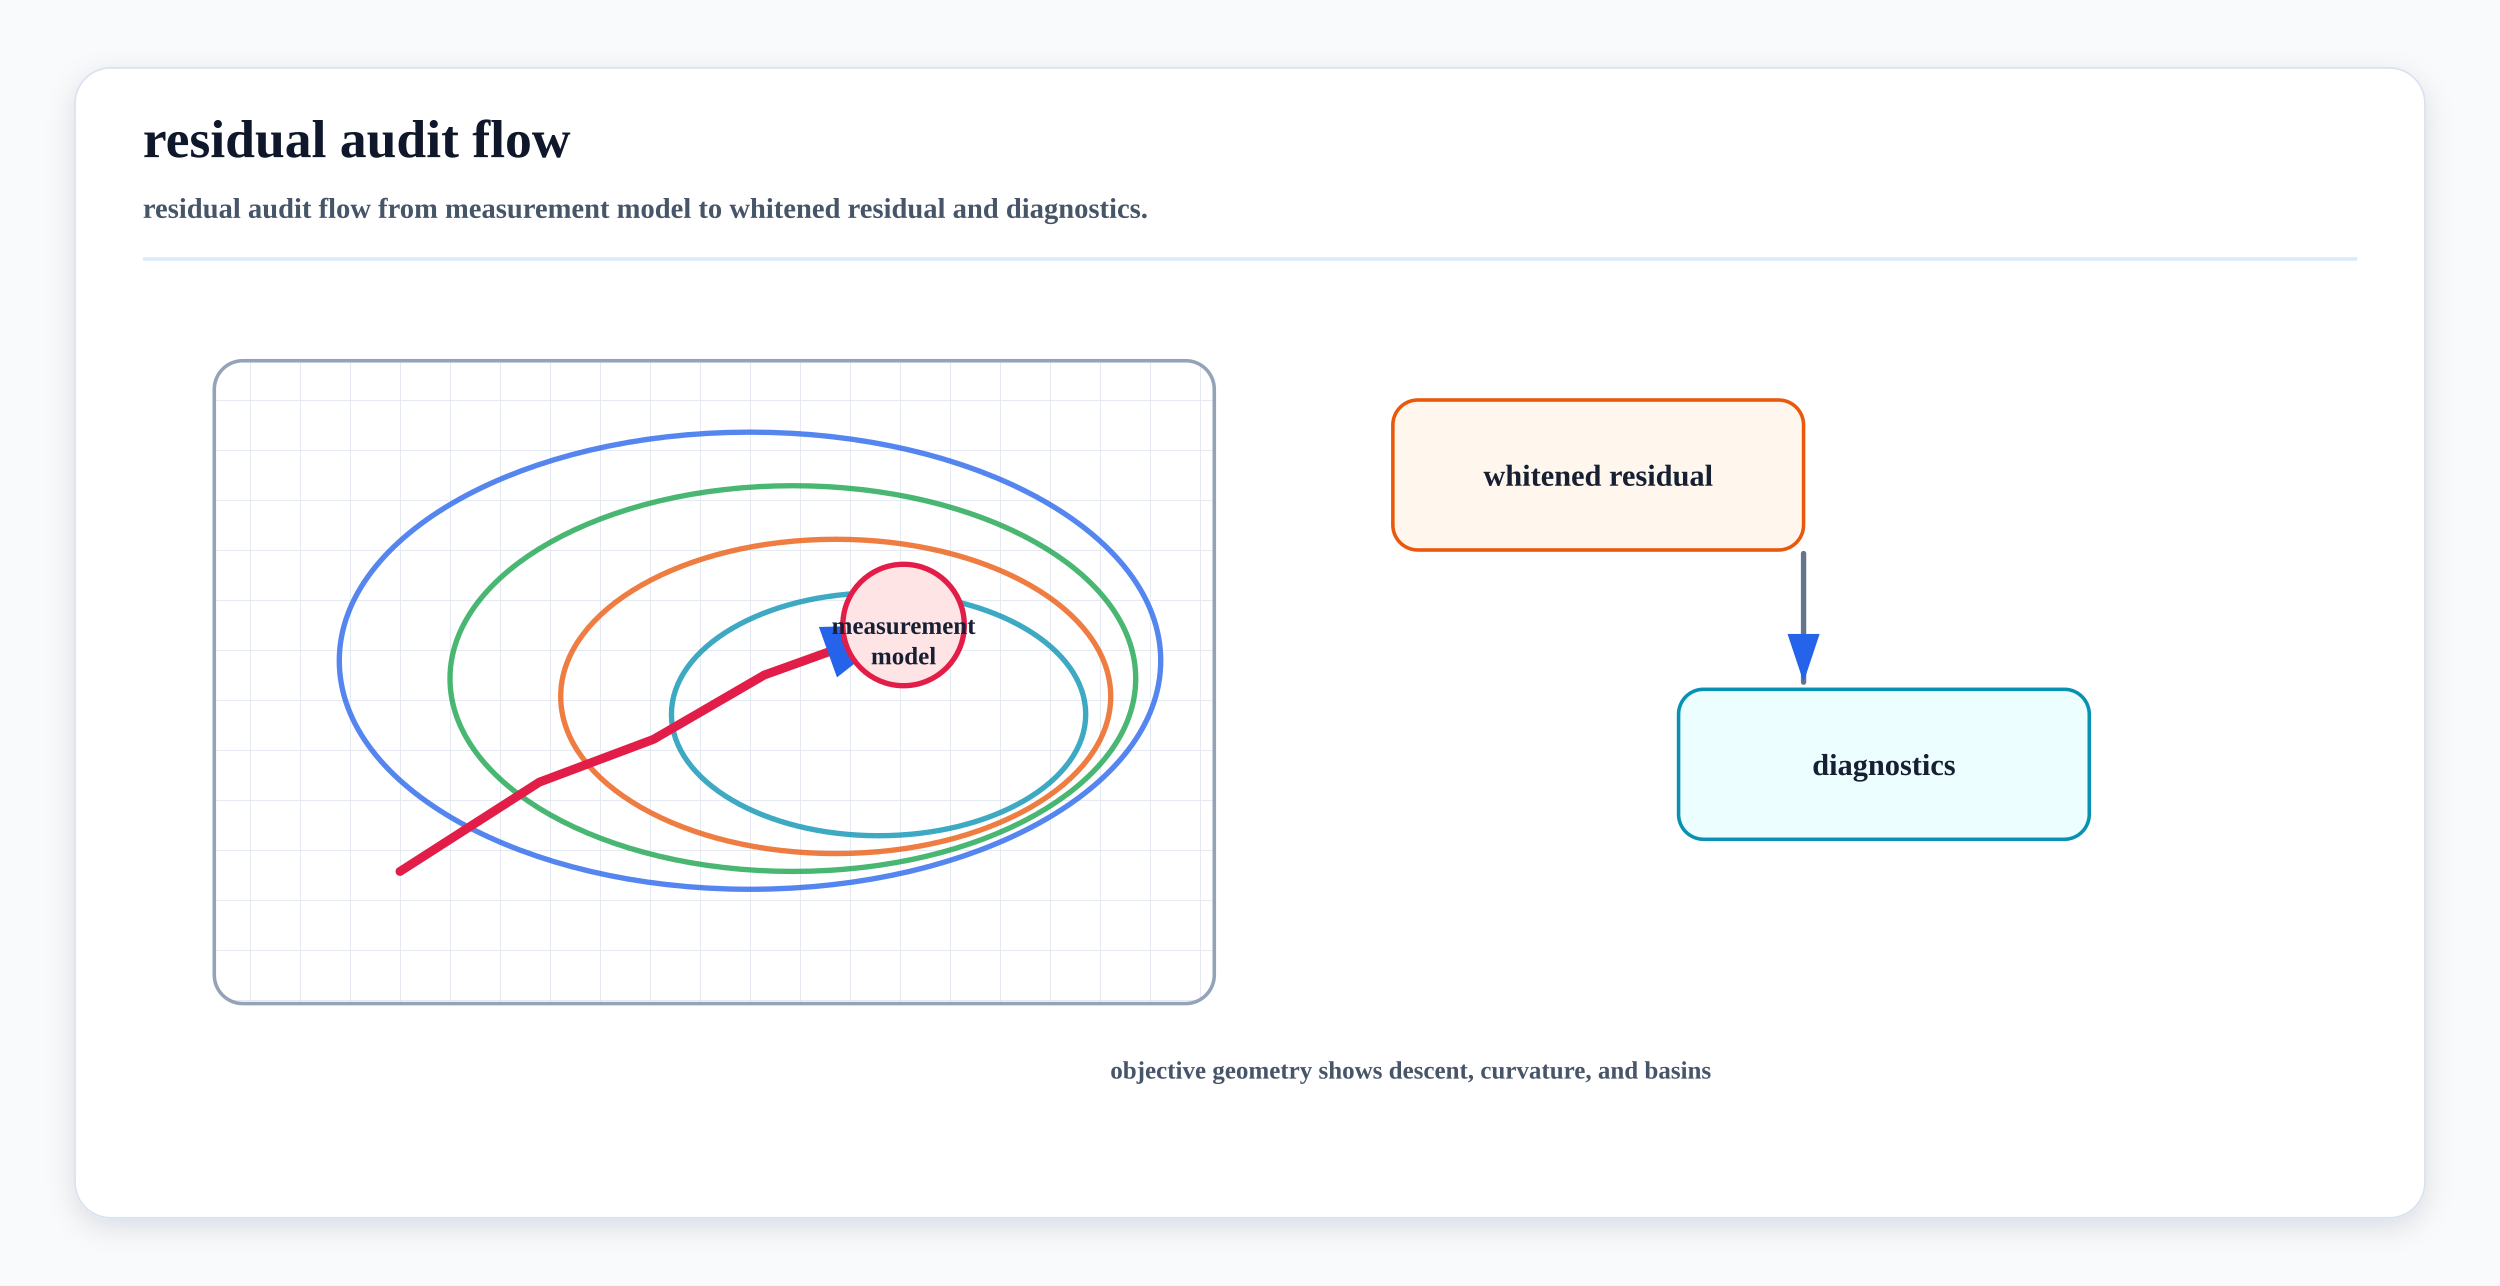
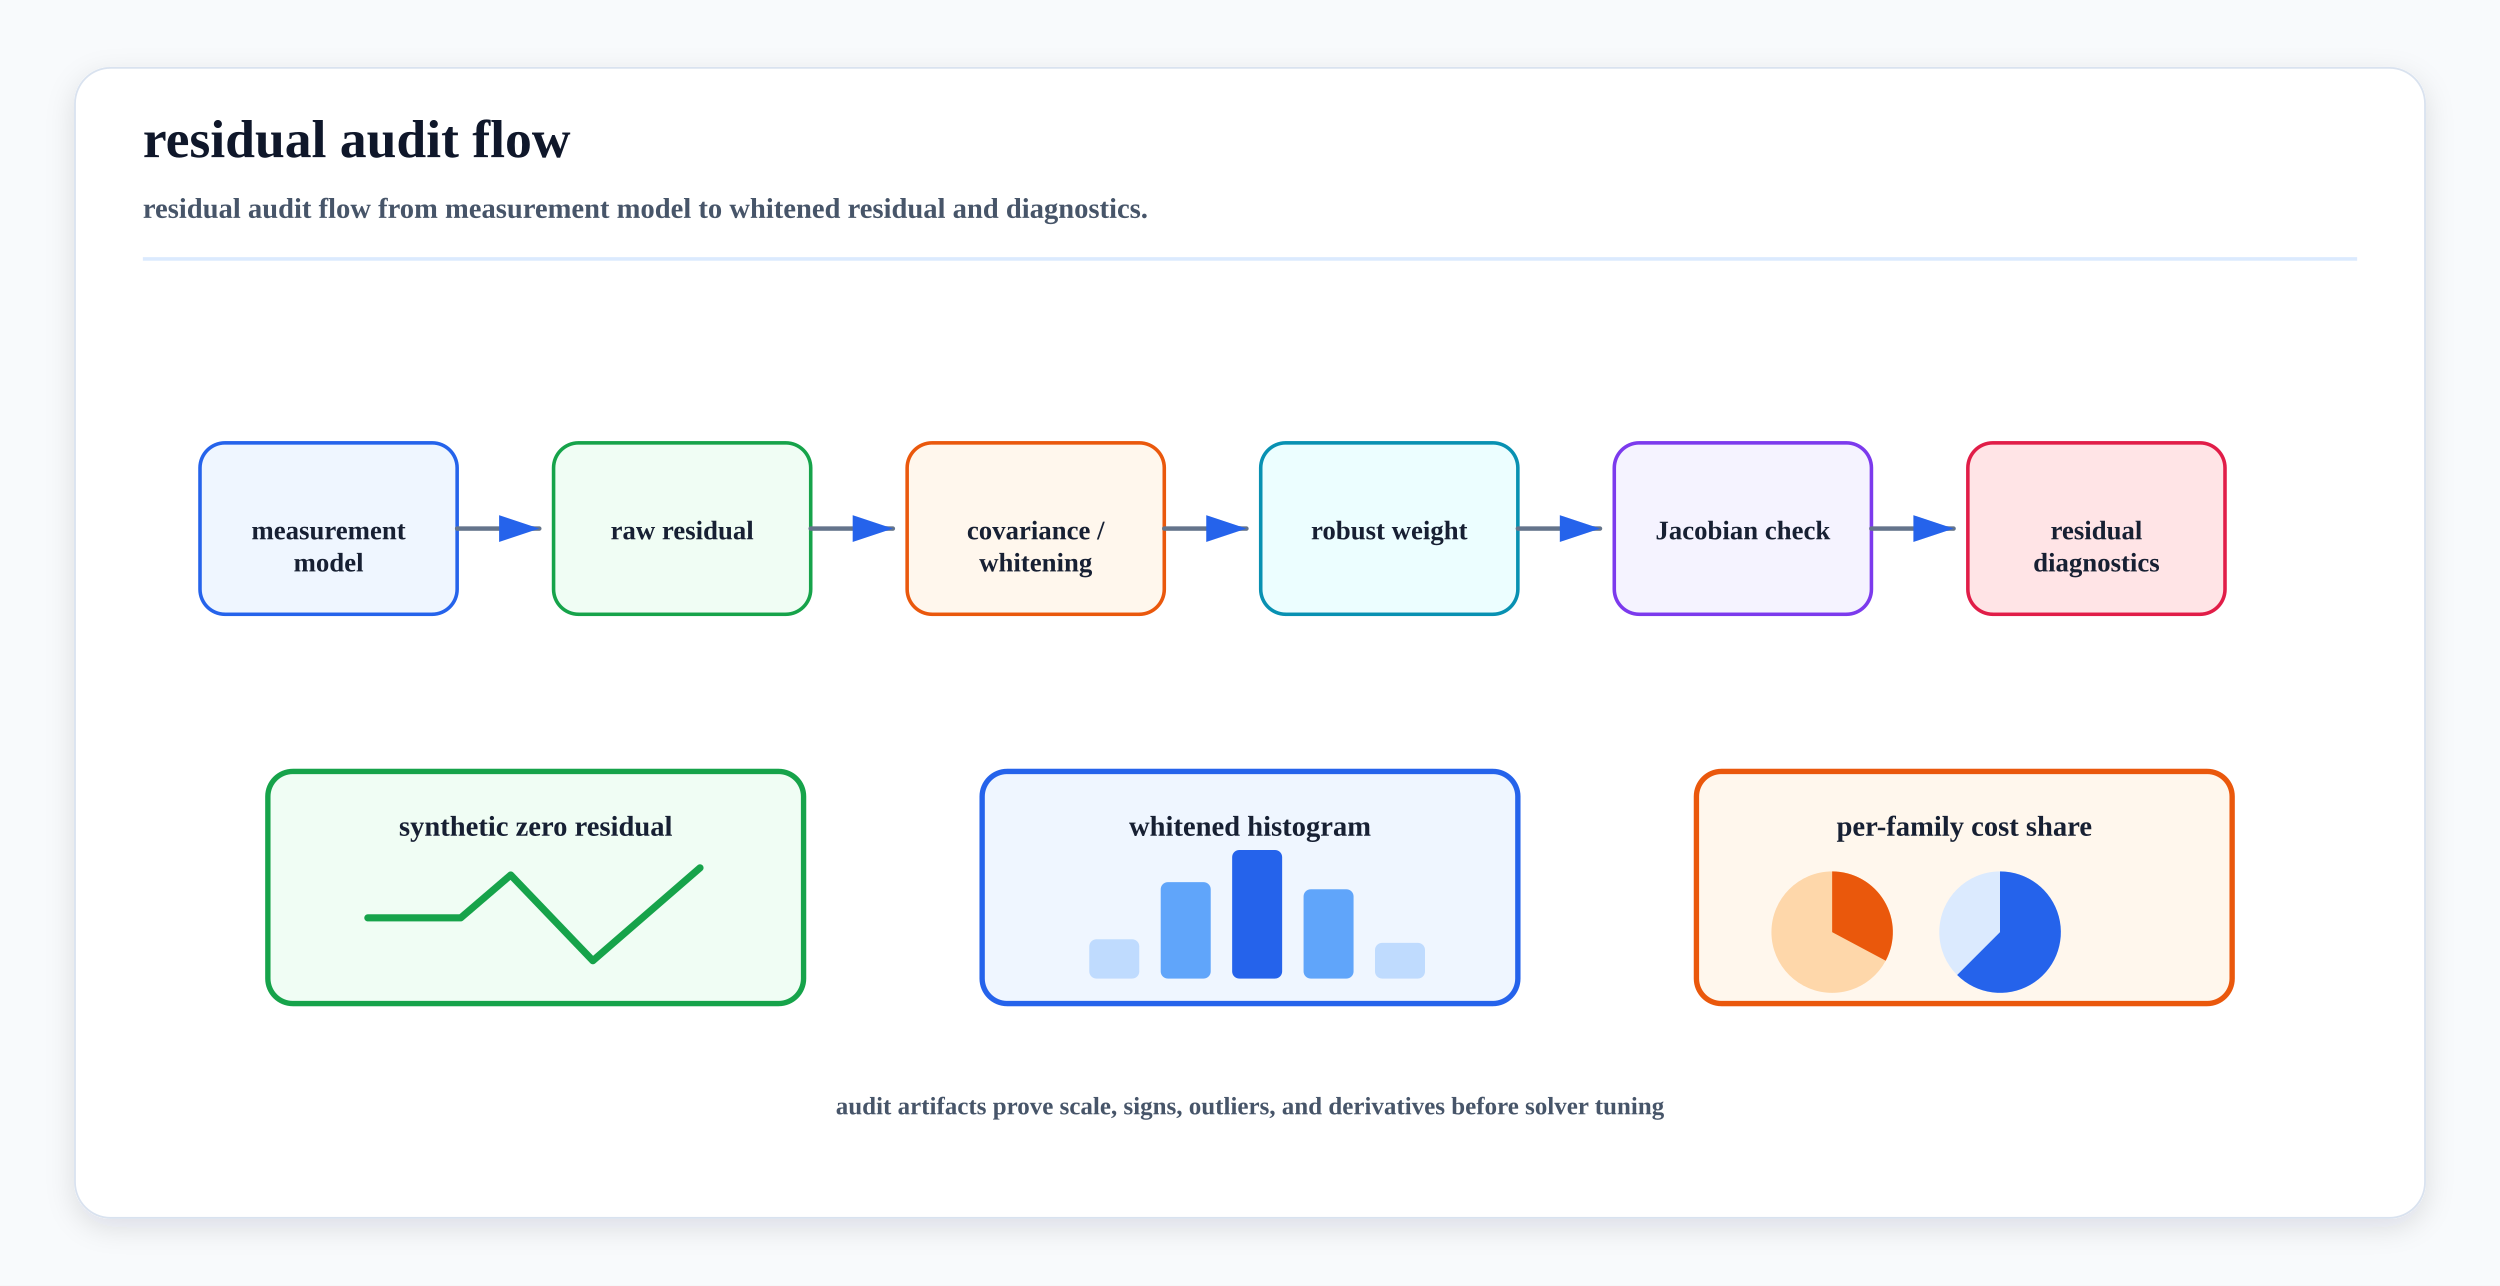
<svg xmlns="http://www.w3.org/2000/svg" width="1400" height="720" viewBox="0 0 1400 720" role="img" aria-labelledby="title desc" data-diagram-kind="objective-landscape">
  <defs>
    <marker id="arrow" markerWidth="12" markerHeight="12" refX="9" refY="3" orient="auto" markerUnits="strokeWidth">
      <path d="M0,0 L0,6 L9,3 z" fill="#2563eb" />
    </marker>
    <filter id="shadow" x="-10%" y="-10%" width="120%" height="120%">
      <feDropShadow dx="0" dy="5" stdDeviation="8" flood-color="#0f172a" flood-opacity="0.12" />
    </filter>
    <pattern id="grid" width="28" height="28" patternUnits="userSpaceOnUse">
      <path d="M28 0H0V28" fill="none" stroke="#e2e8f0" stroke-width="1" />
    </pattern>
  </defs>
  <rect width="1400" height="720" fill="#f8fafc" />
  <rect x="42" y="38" width="1316" height="644" rx="20" fill="#ffffff" stroke="#d9e2ef" filter="url(#shadow)" />
  <text x="80" y="88" font-size="30" font-weight="800" fill="#0f172a">residual audit flow</text>
  <text x="80" y="122" font-size="16" font-weight="600" fill="#475569">residual audit flow from measurement model to whitened residual and diagnostics.</text>
  <rect x="80" y="144" width="1240" height="2" fill="#dbeafe" />
-   <rect x="120" y="202" width="560" height="360" rx="16" fill="url(#grid)" stroke="#94a3b8" stroke-width="2" />
-   <ellipse cx="420" cy="370" rx="230" ry="128" fill="none" stroke="#2563eb" stroke-width="3" opacity="0.78" />
-   <ellipse cx="444" cy="380" rx="192" ry="108" fill="none" stroke="#16a34a" stroke-width="3" opacity="0.78" />
-   <ellipse cx="468" cy="390" rx="154" ry="88" fill="none" stroke="#ea580c" stroke-width="3" opacity="0.78" />
-   <ellipse cx="492" cy="400" rx="116" ry="68" fill="none" stroke="#0891b2" stroke-width="3" opacity="0.78" />
-   <polyline points="224,488 302,438 366,414 428,378 506,350" fill="none" stroke="#e11d48" stroke-width="5" stroke-linecap="round" stroke-linejoin="round" marker-end="url(#arrow)" />
-   <circle cx="506" cy="350" r="34" fill="#ffe4e6" stroke="#e11d48" stroke-width="3" />
-   <text x="506" y="355" text-anchor="middle" font-size="14" font-weight="700" fill="#172033">measurement</text>
-   <text x="506" y="372" text-anchor="middle" font-size="14" font-weight="700" fill="#172033">model</text>
-   <rect x="780" y="224" width="230" height="84" rx="14" fill="#fff7ed" stroke="#ea580c" stroke-width="2" />
-   <text x="895" y="272" text-anchor="middle" font-size="17" font-weight="700" fill="#172033">whitened residual</text>
-   <rect x="940" y="386" width="230" height="84" rx="14" fill="#ecfeff" stroke="#0891b2" stroke-width="2" />
-   <text x="1055" y="434" text-anchor="middle" font-size="17" font-weight="700" fill="#172033">diagnostics</text>
-   <line x1="1010" y1="310" x2="1010" y2="382" stroke="#64748b" stroke-width="3" stroke-linecap="round" marker-end="url(#arrow)" />
-   <text x="790" y="604" text-anchor="middle" font-size="14" font-weight="600" fill="#475569">objective geometry shows descent, curvature, and basins</text>
+   <rect x="112" y="248" width="144" height="96" rx="14" fill="#eff6ff" stroke="#2563eb" stroke-width="2" />
+   <text x="184" y="302" text-anchor="middle" font-size="15" font-weight="700" fill="#172033">measurement</text>
+   <text x="184" y="320" text-anchor="middle" font-size="15" font-weight="700" fill="#172033">model</text>
+   <line x1="256" y1="296" x2="302" y2="296" stroke="#64748b" stroke-width="2.5" stroke-linecap="round" marker-end="url(#arrow)" />
+   <rect x="310" y="248" width="144" height="96" rx="14" fill="#f0fdf4" stroke="#16a34a" stroke-width="2" />
+   <text x="382" y="302" text-anchor="middle" font-size="15" font-weight="700" fill="#172033">raw residual</text>
+   <line x1="454" y1="296" x2="500" y2="296" stroke="#64748b" stroke-width="2.5" stroke-linecap="round" marker-end="url(#arrow)" />
+   <rect x="508" y="248" width="144" height="96" rx="14" fill="#fff7ed" stroke="#ea580c" stroke-width="2" />
+   <text x="580" y="302" text-anchor="middle" font-size="15" font-weight="700" fill="#172033">covariance /</text>
+   <text x="580" y="320" text-anchor="middle" font-size="15" font-weight="700" fill="#172033">whitening</text>
+   <line x1="652" y1="296" x2="698" y2="296" stroke="#64748b" stroke-width="2.5" stroke-linecap="round" marker-end="url(#arrow)" />
+   <rect x="706" y="248" width="144" height="96" rx="14" fill="#ecfeff" stroke="#0891b2" stroke-width="2" />
+   <text x="778" y="302" text-anchor="middle" font-size="15" font-weight="700" fill="#172033">robust weight</text>
+   <line x1="850" y1="296" x2="896" y2="296" stroke="#64748b" stroke-width="2.5" stroke-linecap="round" marker-end="url(#arrow)" />
+   <rect x="904" y="248" width="144" height="96" rx="14" fill="#f5f3ff" stroke="#7c3aed" stroke-width="2" />
+   <text x="976" y="302" text-anchor="middle" font-size="15" font-weight="700" fill="#172033">Jacobian check</text>
+   <line x1="1048" y1="296" x2="1094" y2="296" stroke="#64748b" stroke-width="2.5" stroke-linecap="round" marker-end="url(#arrow)" />
+   <rect x="1102" y="248" width="144" height="96" rx="14" fill="#ffe4e6" stroke="#e11d48" stroke-width="2" />
+   <text x="1174" y="302" text-anchor="middle" font-size="15" font-weight="700" fill="#172033">residual</text>
+   <text x="1174" y="320" text-anchor="middle" font-size="15" font-weight="700" fill="#172033">diagnostics</text>
+   <rect x="150" y="432" width="300" height="130" rx="14" fill="#f0fdf4" stroke="#16a34a" stroke-width="3" />
+   <text x="300" y="468" text-anchor="middle" font-size="16" font-weight="700" fill="#172033">synthetic zero residual</text>
+   <polyline points="206,514 258,514 286,490 332,538 392,486" fill="none" stroke="#16a34a" stroke-width="4" stroke-linecap="round" stroke-linejoin="round" />
+   <rect x="550" y="432" width="300" height="130" rx="14" fill="#eff6ff" stroke="#2563eb" stroke-width="3" />
+   <text x="700" y="468" text-anchor="middle" font-size="16" font-weight="700" fill="#172033">whitened histogram</text>
+   <rect x="610" y="526" width="28" height="22" rx="4" fill="#bfdbfe" />
+   <rect x="650" y="494" width="28" height="54" rx="4" fill="#60a5fa" />
+   <rect x="690" y="476" width="28" height="72" rx="4" fill="#2563eb" />
+   <rect x="730" y="498" width="28" height="50" rx="4" fill="#60a5fa" />
+   <rect x="770" y="528" width="28" height="20" rx="4" fill="#bfdbfe" />
+   <rect x="950" y="432" width="300" height="130" rx="14" fill="#fff7ed" stroke="#ea580c" stroke-width="3" />
+   <text x="1100" y="468" text-anchor="middle" font-size="16" font-weight="700" fill="#172033">per-family cost share</text>
+   <circle cx="1026" cy="522" r="34" fill="#fed7aa" />
+   <path d="M1026 522 L1026 488 A34 34 0 0 1 1056 538 Z" fill="#ea580c" />
+   <circle cx="1120" cy="522" r="34" fill="#dbeafe" />
+   <path d="M1120 522 L1120 488 A34 34 0 1 1 1096 546 Z" fill="#2563eb" />
+   <text x="700" y="624" text-anchor="middle" font-size="14" font-weight="600" fill="#475569">audit artifacts prove scale, signs, outliers, and derivatives before solver tuning</text>
</svg>
